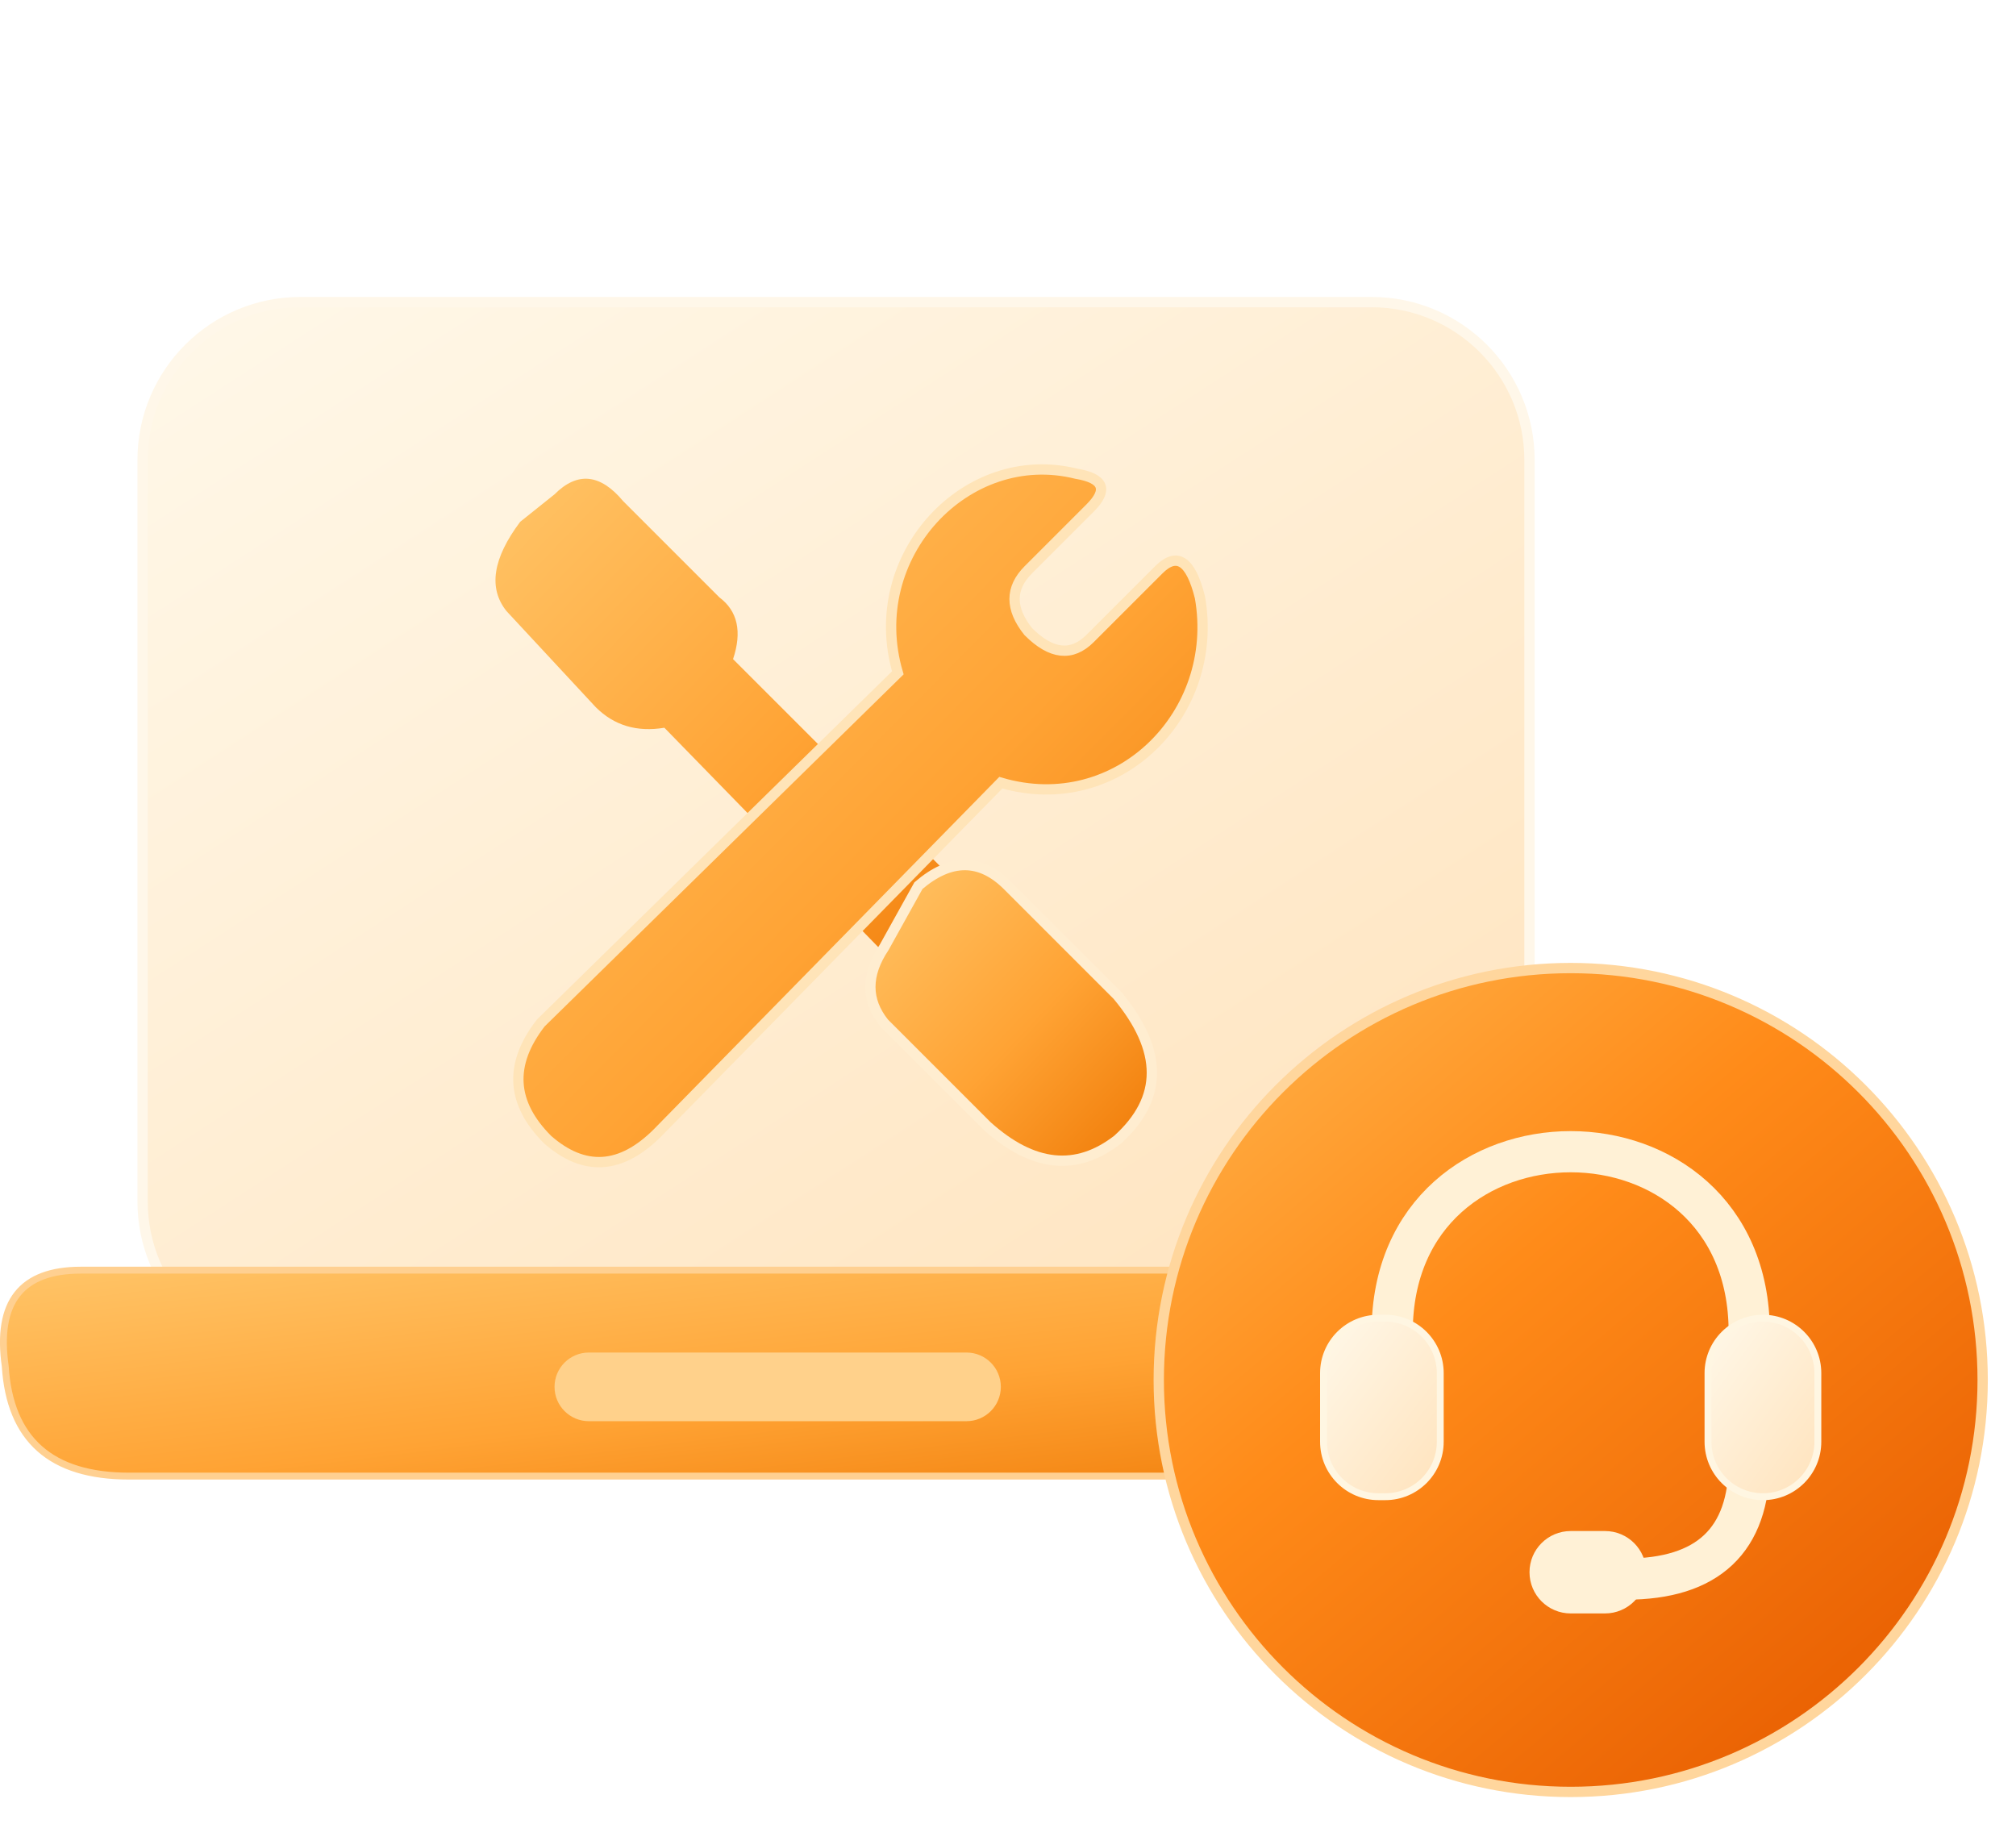
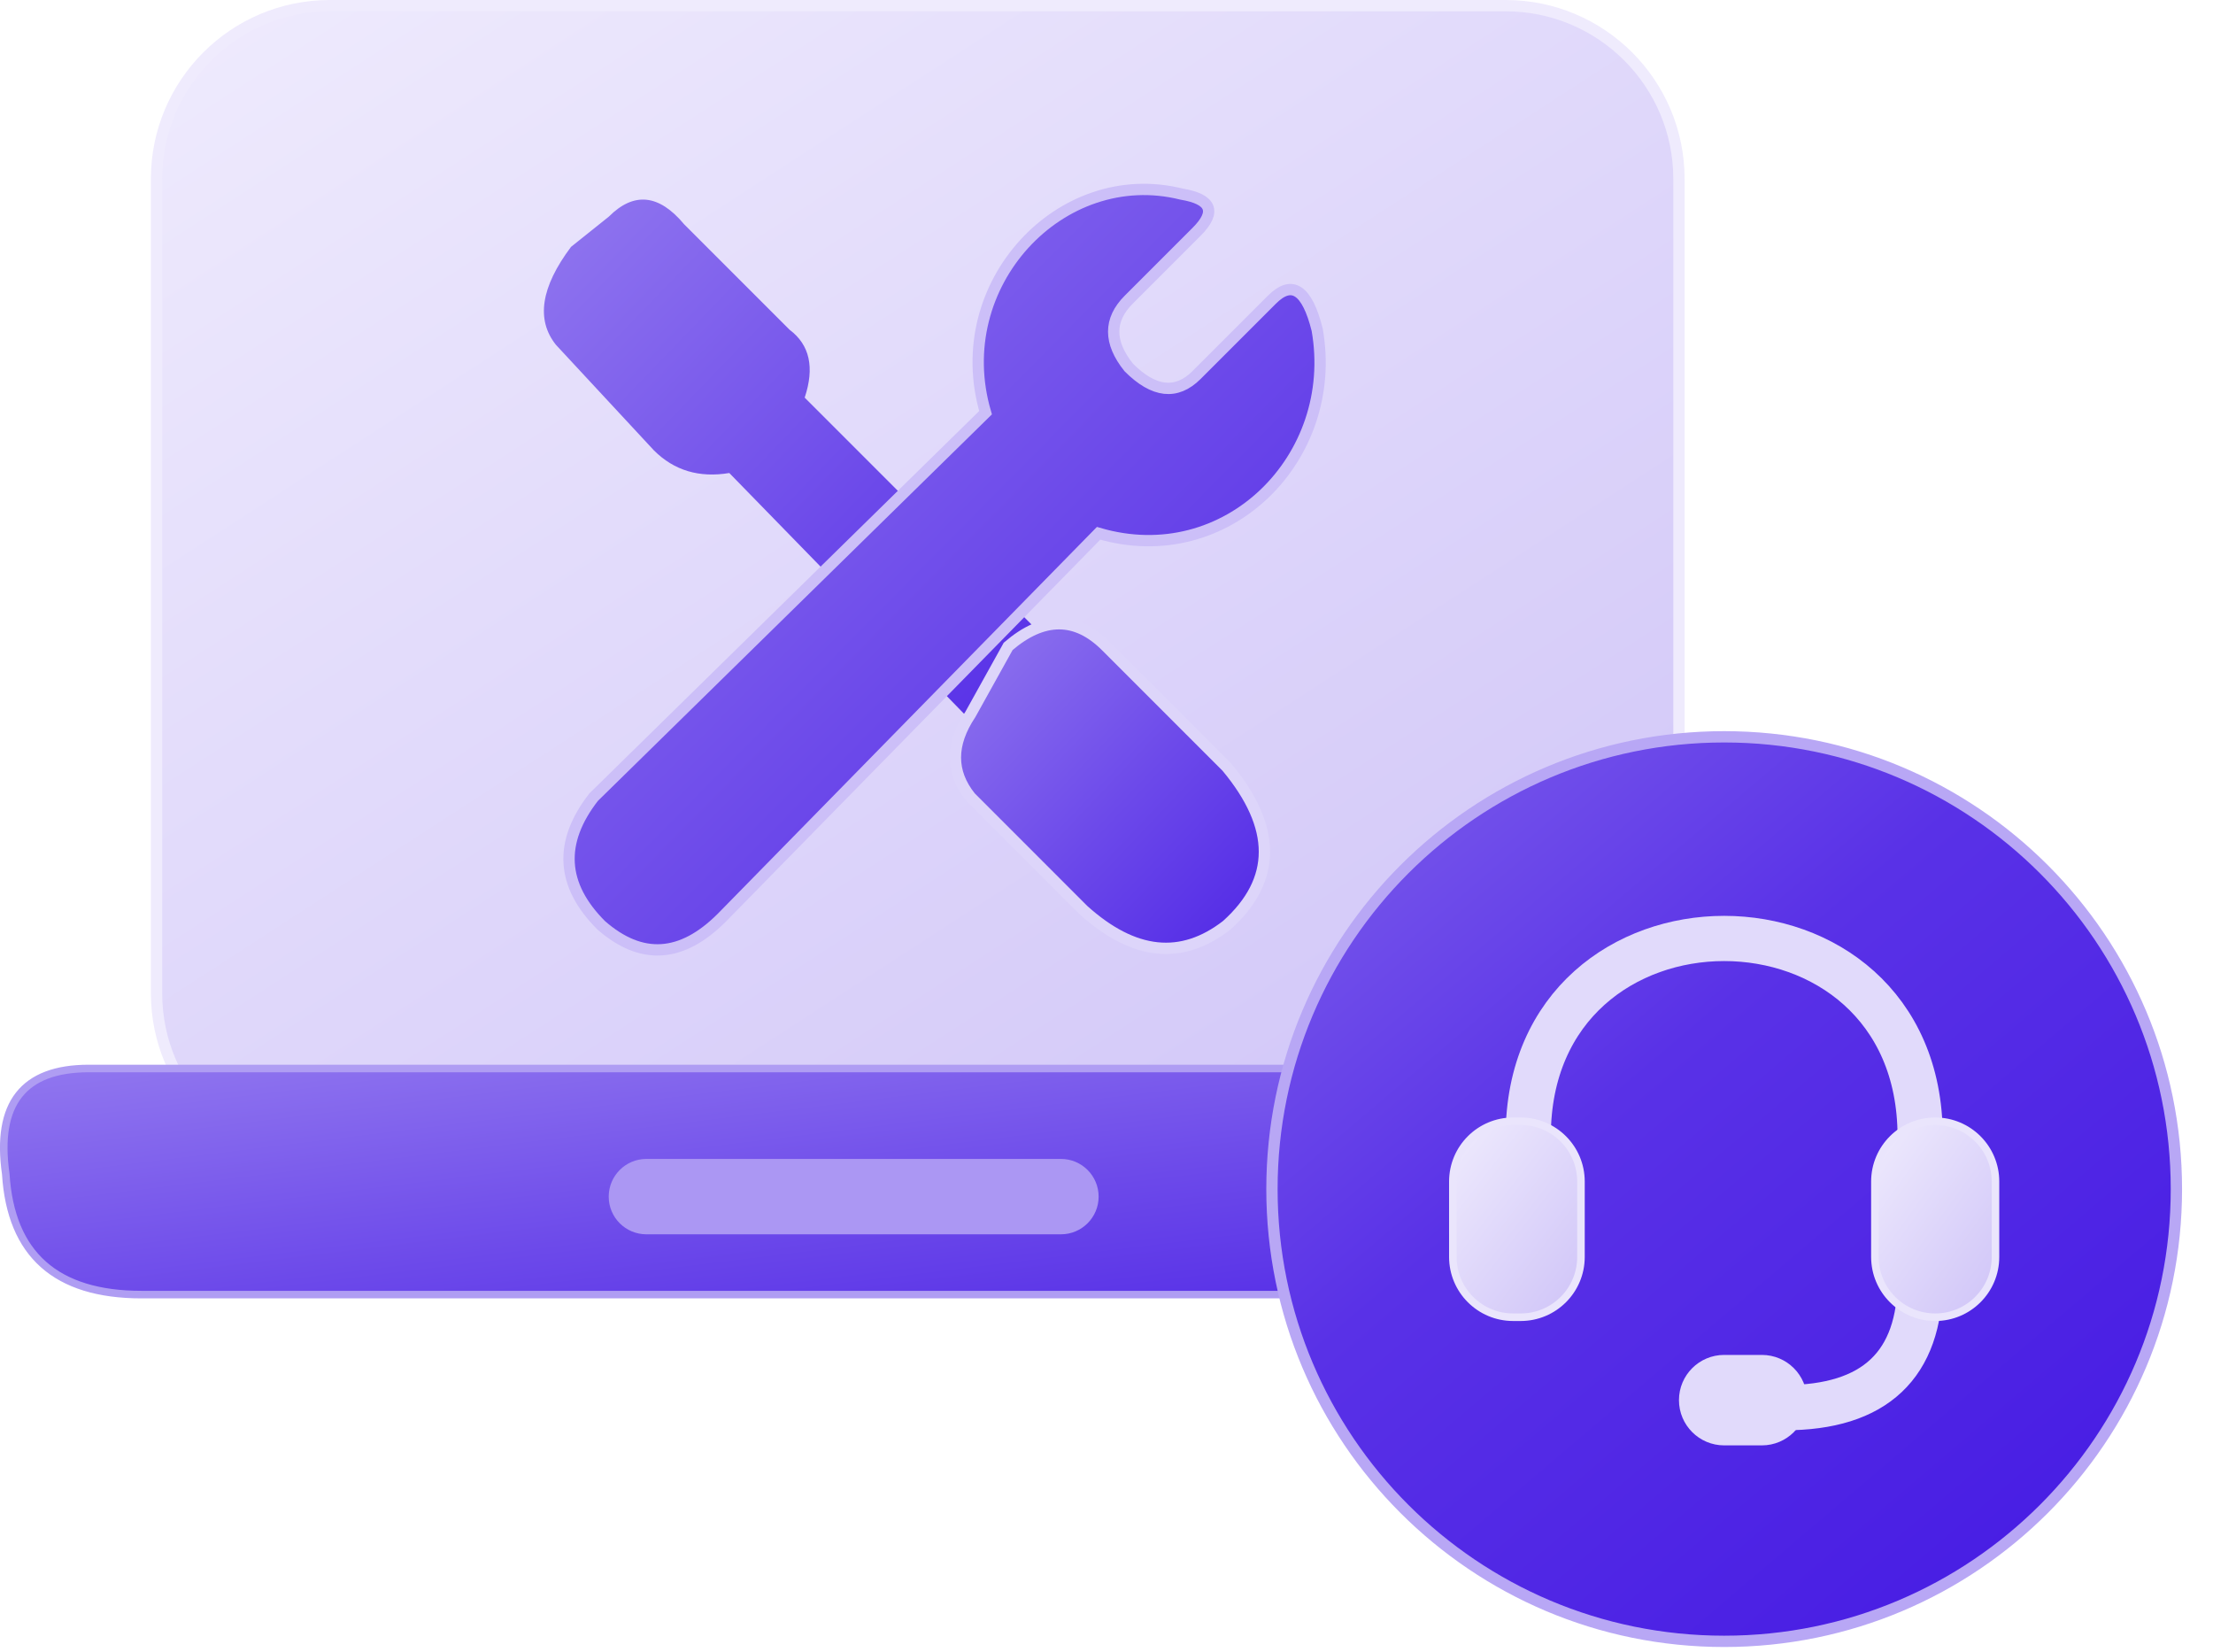
- <svg xmlns="http://www.w3.org/2000/svg" width="63" height="57" viewBox="0 0 63 57" fill="none">
-   <path d="M42.862 9.441H9.39C6.665 9.441 4.456 11.65 4.456 14.376V37.548C4.456 40.273 6.665 42.483 9.39 42.483H42.862C45.587 42.483 47.797 40.273 47.797 37.548V14.376C47.797 11.65 45.587 9.441 42.862 9.441Z" fill="url(#paint0_linear_8_163)" stroke-width="0.322" stroke="#FFF7E9" />
-   <path d="M2.525 39.694H50.157C51.73 39.694 52.517 40.552 52.517 42.268C52.231 44.843 51.015 46.13 48.869 46.13H4.027C1.595 46.13 0.307 44.986 0.164 42.697C-0.122 40.695 0.665 39.694 2.525 39.694Z" fill="url(#paint1_linear_8_163)" stroke-width="0.215" stroke="#FFD091" />
-   <path d="M30.203 42.268H18.402C17.809 42.268 17.329 42.748 17.329 43.341C17.329 43.934 17.809 44.414 18.402 44.414H30.203C30.795 44.414 31.276 43.934 31.276 43.341C31.276 42.748 30.795 42.268 30.203 42.268Z" fill="#FFD18B" />
-   <path d="M16.256 16.307L17.329 15.448C18.044 14.733 18.76 14.805 19.475 15.663L22.479 18.667C23.051 19.096 23.194 19.739 22.908 20.598L31.276 28.966L29.13 31.326L20.762 22.743C19.904 22.886 19.189 22.672 18.617 22.1L15.827 19.096C15.255 18.381 15.398 17.451 16.256 16.307Z" fill="url(#paint2_linear_8_163)" />
-   <path d="M28.701 27.678C29.702 26.82 30.632 26.82 31.49 27.678L34.923 31.111C36.353 32.828 36.353 34.329 34.923 35.617C33.636 36.618 32.277 36.475 30.846 35.188L27.628 31.969C27.056 31.254 27.056 30.467 27.628 29.609L28.701 27.678Z" fill="url(#paint3_linear_8_163)" stroke-width="0.322" stroke="#FFEDD0" />
-   <path d="M16.9 31.969L28.057 21.027C26.984 17.379 30.203 13.946 33.636 14.805C34.494 14.948 34.637 15.305 34.065 15.877L32.134 17.808C31.562 18.381 31.562 19.024 32.134 19.739C32.849 20.455 33.493 20.526 34.065 19.954L36.211 17.808C36.783 17.236 37.212 17.522 37.498 18.667C38.142 22.314 34.923 25.533 31.276 24.46L20.548 35.402C19.403 36.547 18.259 36.618 17.115 35.617C15.97 34.473 15.899 33.257 16.9 31.969Z" fill="url(#paint4_linear_8_163)" stroke-width="0.322" stroke="#FFE4B8" />
-   <path d="M49.084 56C56.194 56 61.958 50.236 61.958 43.127C61.958 36.017 56.194 30.253 49.084 30.253C41.974 30.253 36.211 36.017 36.211 43.127C36.211 50.236 41.974 56 49.084 56Z" fill="url(#paint5_linear_8_163)" stroke-width="0.322" stroke="#FFD69D" />
-   <path d="M43.506 43.341V41.624C43.506 34.115 54.663 34.115 54.663 41.624V45.701C54.663 48.133 53.375 49.349 50.801 49.349" stroke-width="1.287" stroke-linecap="round" stroke="#FFF1D6" />
-   <path d="M43.291 41.195H43.077C42.129 41.195 41.36 41.964 41.36 42.912V45.057C41.36 46.005 42.129 46.774 43.077 46.774H43.291C44.239 46.774 45.008 46.005 45.008 45.057V42.912C45.008 41.964 44.239 41.195 43.291 41.195Z" fill="url(#paint6_linear_8_163)" stroke-width="0.215" stroke="#FFF6E2" />
-   <path d="M56.808 42.912C56.808 41.964 56.04 41.195 55.092 41.195C54.144 41.195 53.375 41.964 53.375 42.912V45.057C53.375 46.005 54.144 46.774 55.092 46.774C56.04 46.774 56.808 46.005 56.808 45.057V42.912Z" fill="url(#paint7_linear_8_163)" stroke-width="0.215" stroke="#FFF6E2" />
-   <path d="M50.157 47.847H49.084C48.373 47.847 47.797 48.423 47.797 49.134C47.797 49.845 48.373 50.422 49.084 50.422H50.157C50.868 50.422 51.444 49.845 51.444 49.134C51.444 48.423 50.868 47.847 50.157 47.847Z" fill="#FFF1D6" />
+ <svg xmlns="http://www.w3.org/2000/svg" width="63" height="47" viewBox="0 0 63 47" fill="none">
+   <path d="M42.862 0.161H9.39C6.665 0.161 4.456 2.37 4.456 5.096V28.268C4.456 30.994 6.665 33.203 9.39 33.203H42.862C45.587 33.203 47.797 30.994 47.797 28.268V5.096C47.797 2.37 45.587 0.161 42.862 0.161Z" fill="url(#paint0_linear_105_35772)" stroke-width="0.322" stroke="#EFEBFD" />
+   <path d="M2.525 30.414H50.157C51.73 30.414 52.517 31.272 52.517 32.988C52.231 35.563 51.015 36.85 48.869 36.85H4.026C1.595 36.85 0.307 35.706 0.164 33.417C-0.122 31.415 0.665 30.414 2.525 30.414Z" fill="url(#paint1_linear_105_35772)" stroke-width="0.215" stroke="#AF9DF3" />
+   <path d="M30.203 32.988H18.402C17.809 32.988 17.329 33.469 17.329 34.061C17.329 34.654 17.809 35.134 18.402 35.134H30.203C30.795 35.134 31.276 34.654 31.276 34.061C31.276 33.469 30.795 32.988 30.203 32.988Z" fill="#AB97F3" />
+   <path d="M16.256 7.027L17.329 6.169C18.044 5.453 18.759 5.525 19.475 6.383L22.479 9.387C23.051 9.816 23.194 10.46 22.908 11.318L31.276 19.686L29.13 22.046L20.762 13.464C19.904 13.607 19.189 13.392 18.616 12.82L15.827 9.816C15.255 9.101 15.398 8.171 16.256 7.027Z" fill="url(#paint2_linear_105_35772)" />
+   <path d="M28.701 18.398C29.702 17.54 30.632 17.54 31.49 18.398L34.923 21.831C36.353 23.548 36.353 25.05 34.923 26.337C33.636 27.338 32.277 27.195 30.846 25.908L27.628 22.689C27.056 21.974 27.056 21.188 27.628 20.329L28.701 18.398Z" fill="url(#paint3_linear_105_35772)" stroke-width="0.322" stroke="#DDD5FA" />
+   <path d="M16.9 22.69L28.057 11.747C26.984 8.1 30.203 4.667 33.636 5.525C34.494 5.668 34.637 6.026 34.065 6.598L32.134 8.529C31.561 9.101 31.561 9.745 32.134 10.46C32.849 11.175 33.492 11.246 34.065 10.674L36.21 8.529C36.782 7.957 37.212 8.243 37.498 9.387C38.141 13.034 34.923 16.253 31.275 15.18L20.547 26.123C19.403 27.267 18.259 27.338 17.114 26.337C15.97 25.193 15.899 23.977 16.9 22.69Z" fill="url(#paint4_linear_105_35772)" stroke-width="0.322" stroke="#CCBFF8" />
+   <path d="M49.084 46.72C56.194 46.72 61.958 40.957 61.958 33.847C61.958 26.737 56.194 20.973 49.084 20.973C41.974 20.973 36.21 26.737 36.21 33.847C36.21 40.957 41.974 46.72 49.084 46.72Z" fill="url(#paint5_linear_105_35772)" stroke-width="0.322" stroke="#B8A7F5" />
+   <path d="M43.506 34.061V32.345C43.506 24.835 54.663 24.835 54.663 32.345V36.421C54.663 38.853 53.375 40.069 50.801 40.069" stroke-width="1.287" stroke-linecap="round" stroke="#E1DAFB" />
+   <path d="M43.291 31.916H43.076C42.128 31.916 41.36 32.684 41.36 33.632V35.778C41.36 36.726 42.128 37.494 43.076 37.494H43.291C44.239 37.494 45.007 36.726 45.007 35.778V33.632C45.007 32.684 44.239 31.916 43.291 31.916Z" fill="url(#paint6_linear_105_35772)" stroke-width="0.215" stroke="#EAE5FC" />
+   <path d="M56.808 33.632C56.808 32.684 56.04 31.916 55.092 31.916C54.144 31.916 53.375 32.684 53.375 33.632V35.778C53.375 36.726 54.144 37.494 55.092 37.494C56.04 37.494 56.808 36.726 56.808 35.778V33.632Z" fill="url(#paint7_linear_105_35772)" stroke-width="0.215" stroke="#EAE5FC" />
+   <path d="M50.157 38.567H49.084C48.373 38.567 47.797 39.143 47.797 39.854C47.797 40.565 48.373 41.142 49.084 41.142H50.157C50.868 41.142 51.444 40.565 51.444 39.854C51.444 39.143 50.868 38.567 50.157 38.567Z" fill="#E1DAFB" />
  <defs>
-     <linearGradient id="paint0_linear_8_163" x1="4.456" y1="9.441" x2="30.43" y2="49.524" gradientUnits="userSpaceOnUse">
-       <stop stop-color="#FFF8E9" />
-       <stop offset="1" stop-color="#FFE4BF" />
+     <linearGradient id="paint0_linear_105_35772" x1="4.456" y1="0.161" x2="30.43" y2="40.244" gradientUnits="userSpaceOnUse">
+       <stop stop-color="#EFEBFD" />
+       <stop offset="1" stop-color="#D1C6F8" />
    </linearGradient>
-     <linearGradient id="paint1_linear_8_163" x1="0.107" y1="39.694" x2="1.665" y2="52.376" gradientUnits="userSpaceOnUse">
-       <stop stop-color="#FFC467" />
-       <stop offset="0.55" stop-color="#FFA334" />
-       <stop offset="1" stop-color="#EF7905" />
+     <linearGradient id="paint1_linear_105_35772" x1="0.107" y1="30.414" x2="1.665" y2="43.096" gradientUnits="userSpaceOnUse">
+       <stop stop-color="#9177EF" />
+       <stop offset="0.55" stop-color="#6C49EA" />
+       <stop offset="1" stop-color="#5027E6" />
    </linearGradient>
-     <linearGradient id="paint2_linear_8_163" x1="15.484" y1="14.961" x2="31.839" y2="30.742" gradientUnits="userSpaceOnUse">
-       <stop stop-color="#FFC467" />
-       <stop offset="0.55" stop-color="#FFA334" />
-       <stop offset="1" stop-color="#EF7905" />
+     <linearGradient id="paint2_linear_105_35772" x1="15.484" y1="5.681" x2="31.838" y2="21.462" gradientUnits="userSpaceOnUse">
+       <stop stop-color="#9177EF" />
+       <stop offset="0.55" stop-color="#6C49EA" />
+       <stop offset="1" stop-color="#5027E6" />
    </linearGradient>
-     <linearGradient id="paint3_linear_8_163" x1="27.199" y1="27.034" x2="36.427" y2="35.821" gradientUnits="userSpaceOnUse">
-       <stop stop-color="#FFC467" />
-       <stop offset="0.55" stop-color="#FFA334" />
-       <stop offset="1" stop-color="#EF7905" />
+     <linearGradient id="paint3_linear_105_35772" x1="27.199" y1="17.755" x2="36.427" y2="26.541" gradientUnits="userSpaceOnUse">
+       <stop stop-color="#9177EF" />
+       <stop offset="0.55" stop-color="#6C49EA" />
+       <stop offset="1" stop-color="#5027E6" />
    </linearGradient>
-     <linearGradient id="paint4_linear_8_163" x1="16.199" y1="14.671" x2="37.844" y2="36.051" gradientUnits="userSpaceOnUse">
-       <stop stop-color="#FFC467" />
-       <stop offset="0.55" stop-color="#FFA334" />
-       <stop offset="1" stop-color="#EF7905" />
+     <linearGradient id="paint4_linear_105_35772" x1="16.199" y1="5.392" x2="37.844" y2="26.771" gradientUnits="userSpaceOnUse">
+       <stop stop-color="#9177EF" />
+       <stop offset="0.55" stop-color="#6C49EA" />
+       <stop offset="1" stop-color="#5027E6" />
    </linearGradient>
-     <linearGradient id="paint5_linear_8_163" x1="36.211" y1="30.253" x2="58.096" y2="56" gradientUnits="userSpaceOnUse">
-       <stop stop-color="#FFB64E" />
-       <stop offset="0.42" stop-color="#FF8B19" />
-       <stop offset="1" stop-color="#E75C00" />
+     <linearGradient id="paint5_linear_105_35772" x1="36.21" y1="20.973" x2="58.096" y2="46.72" gradientUnits="userSpaceOnUse">
+       <stop stop-color="#7F61EC" />
+       <stop offset="0.42" stop-color="#5931E7" />
+       <stop offset="1" stop-color="#461BE3" />
    </linearGradient>
-     <linearGradient id="paint6_linear_8_163" x1="41.36" y1="41.195" x2="46.004" y2="44.768" gradientUnits="userSpaceOnUse">
-       <stop stop-color="#FFF8E9" />
-       <stop offset="1" stop-color="#FFE4BF" />
+     <linearGradient id="paint6_linear_105_35772" x1="41.36" y1="31.916" x2="46.004" y2="35.488" gradientUnits="userSpaceOnUse">
+       <stop stop-color="#EFEBFD" />
+       <stop offset="1" stop-color="#D1C6F8" />
    </linearGradient>
-     <linearGradient id="paint7_linear_8_163" x1="53.375" y1="41.195" x2="57.94" y2="44.5" gradientUnits="userSpaceOnUse">
-       <stop stop-color="#FFF8E9" />
-       <stop offset="1" stop-color="#FFE4BF" />
+     <linearGradient id="paint7_linear_105_35772" x1="53.375" y1="31.916" x2="57.94" y2="35.22" gradientUnits="userSpaceOnUse">
+       <stop stop-color="#EFEBFD" />
+       <stop offset="1" stop-color="#D1C6F8" />
    </linearGradient>
  </defs>
</svg>
